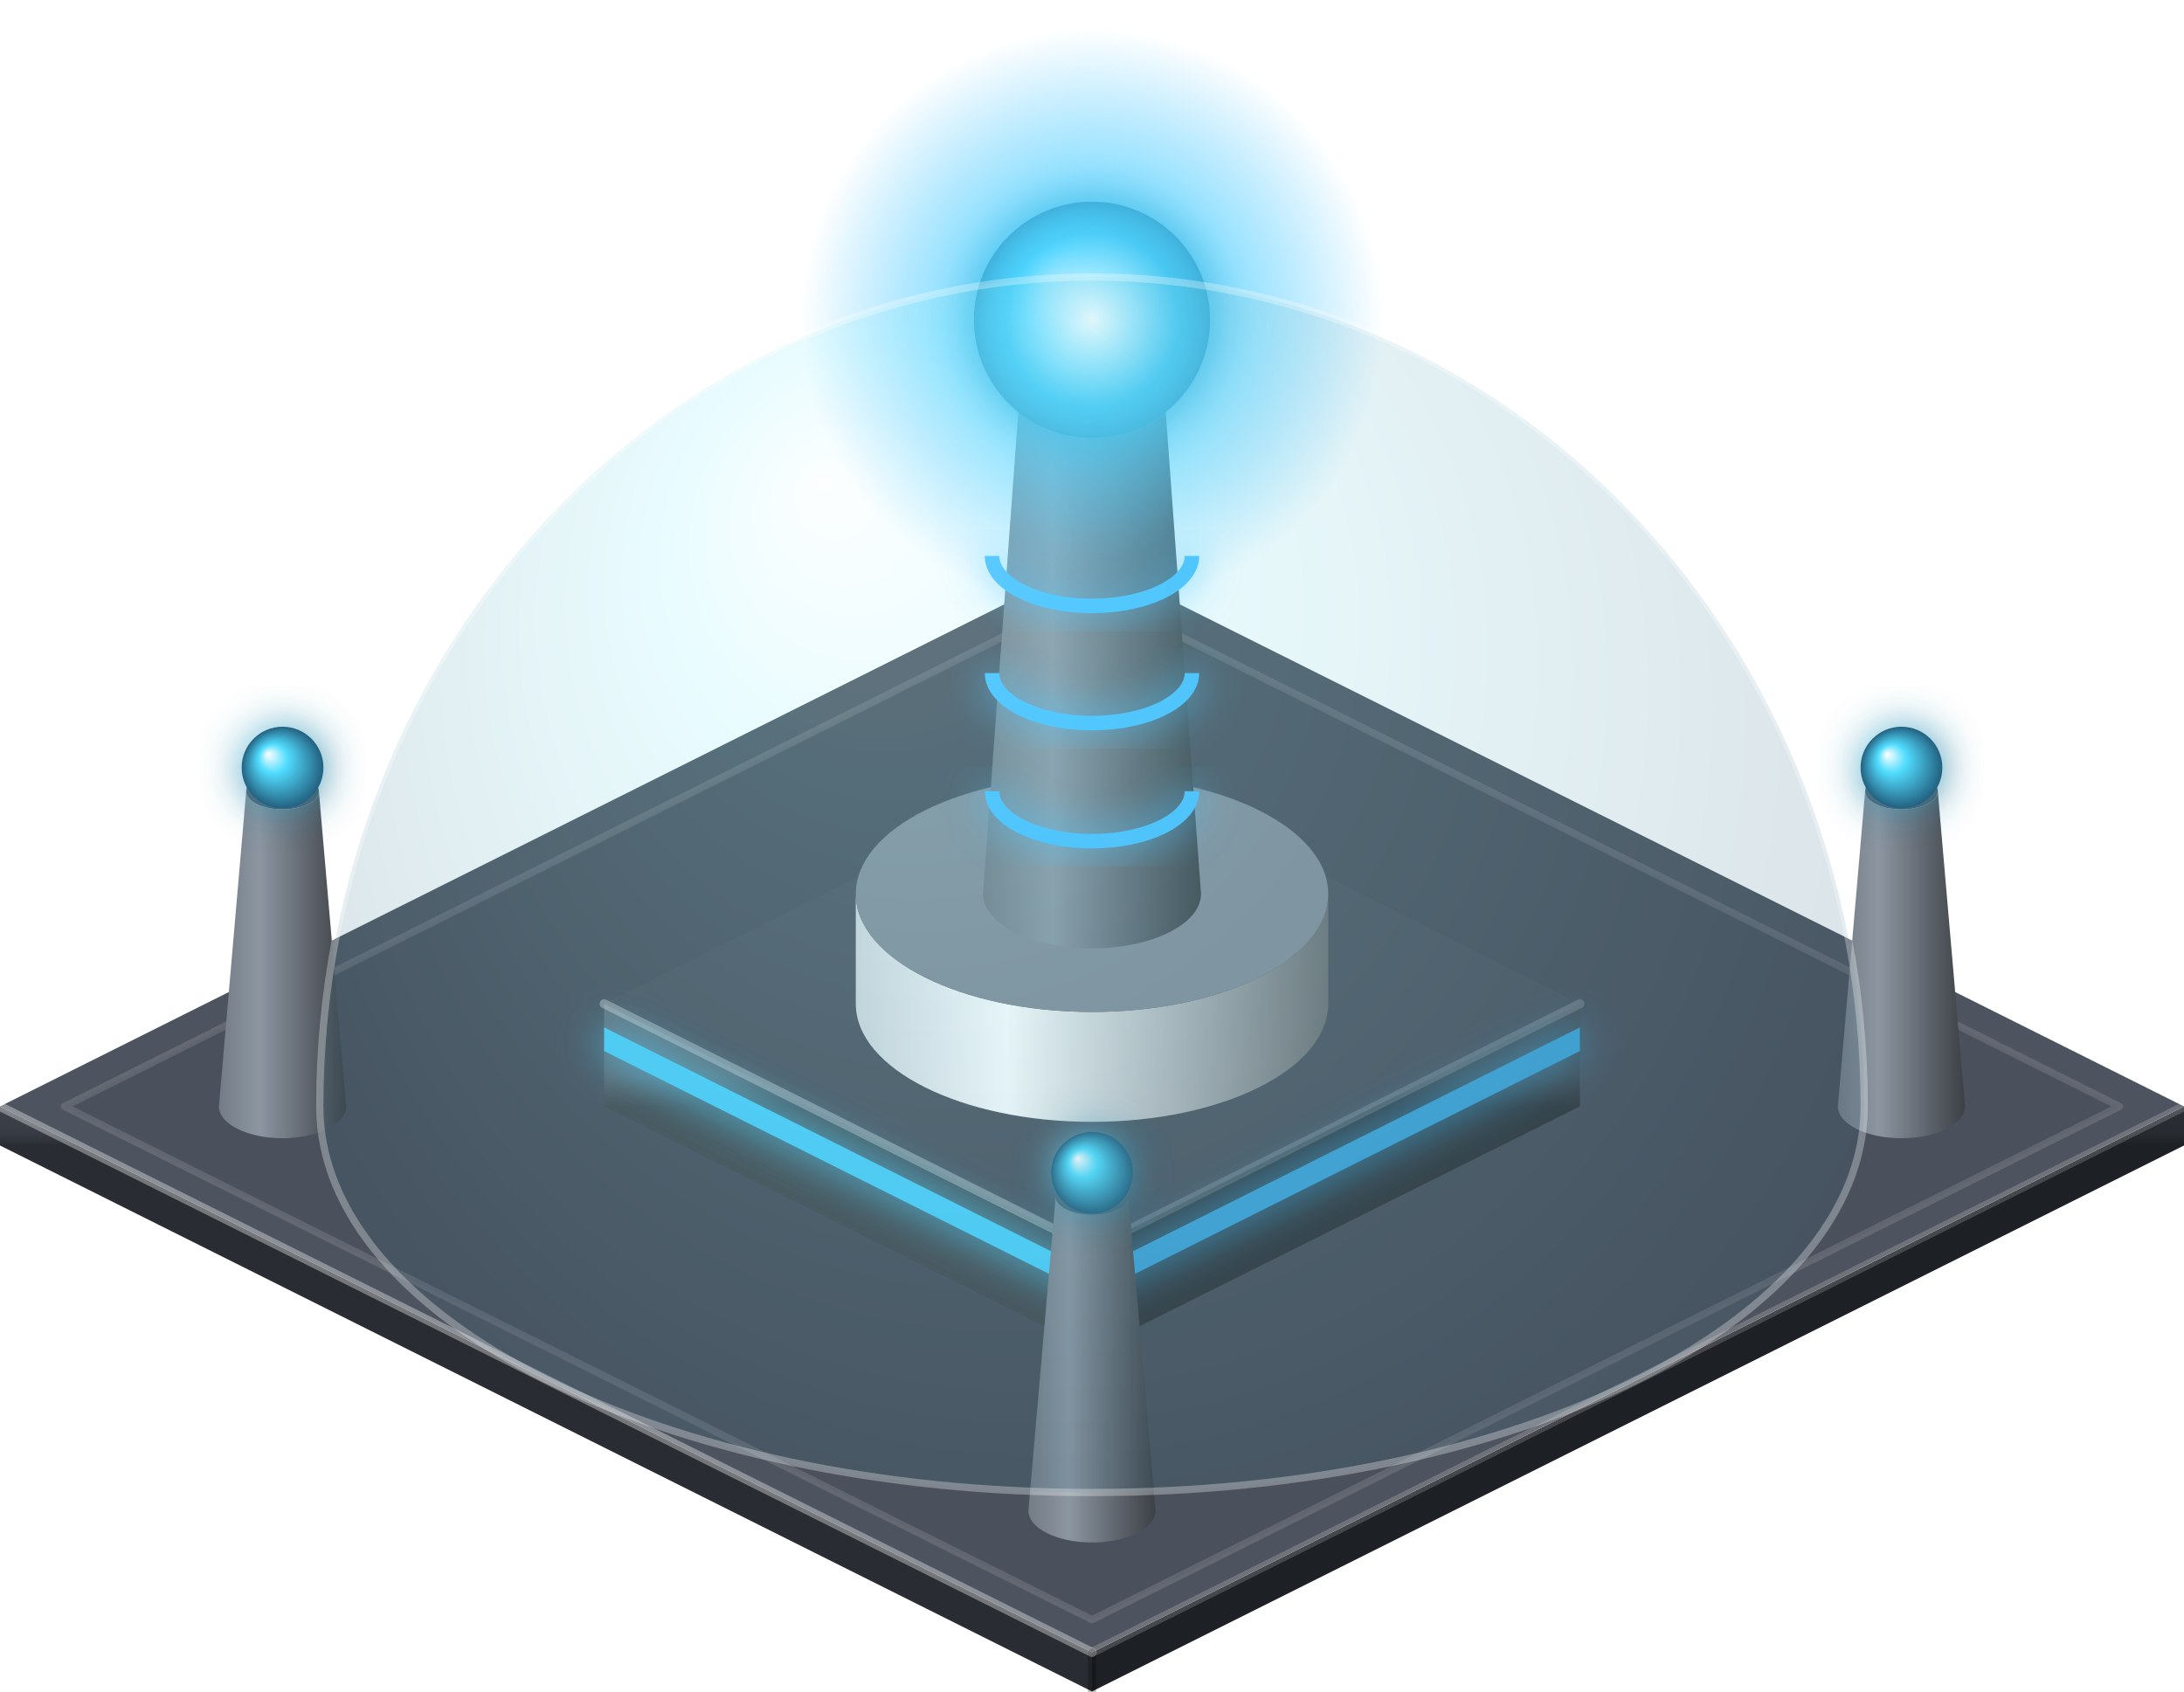
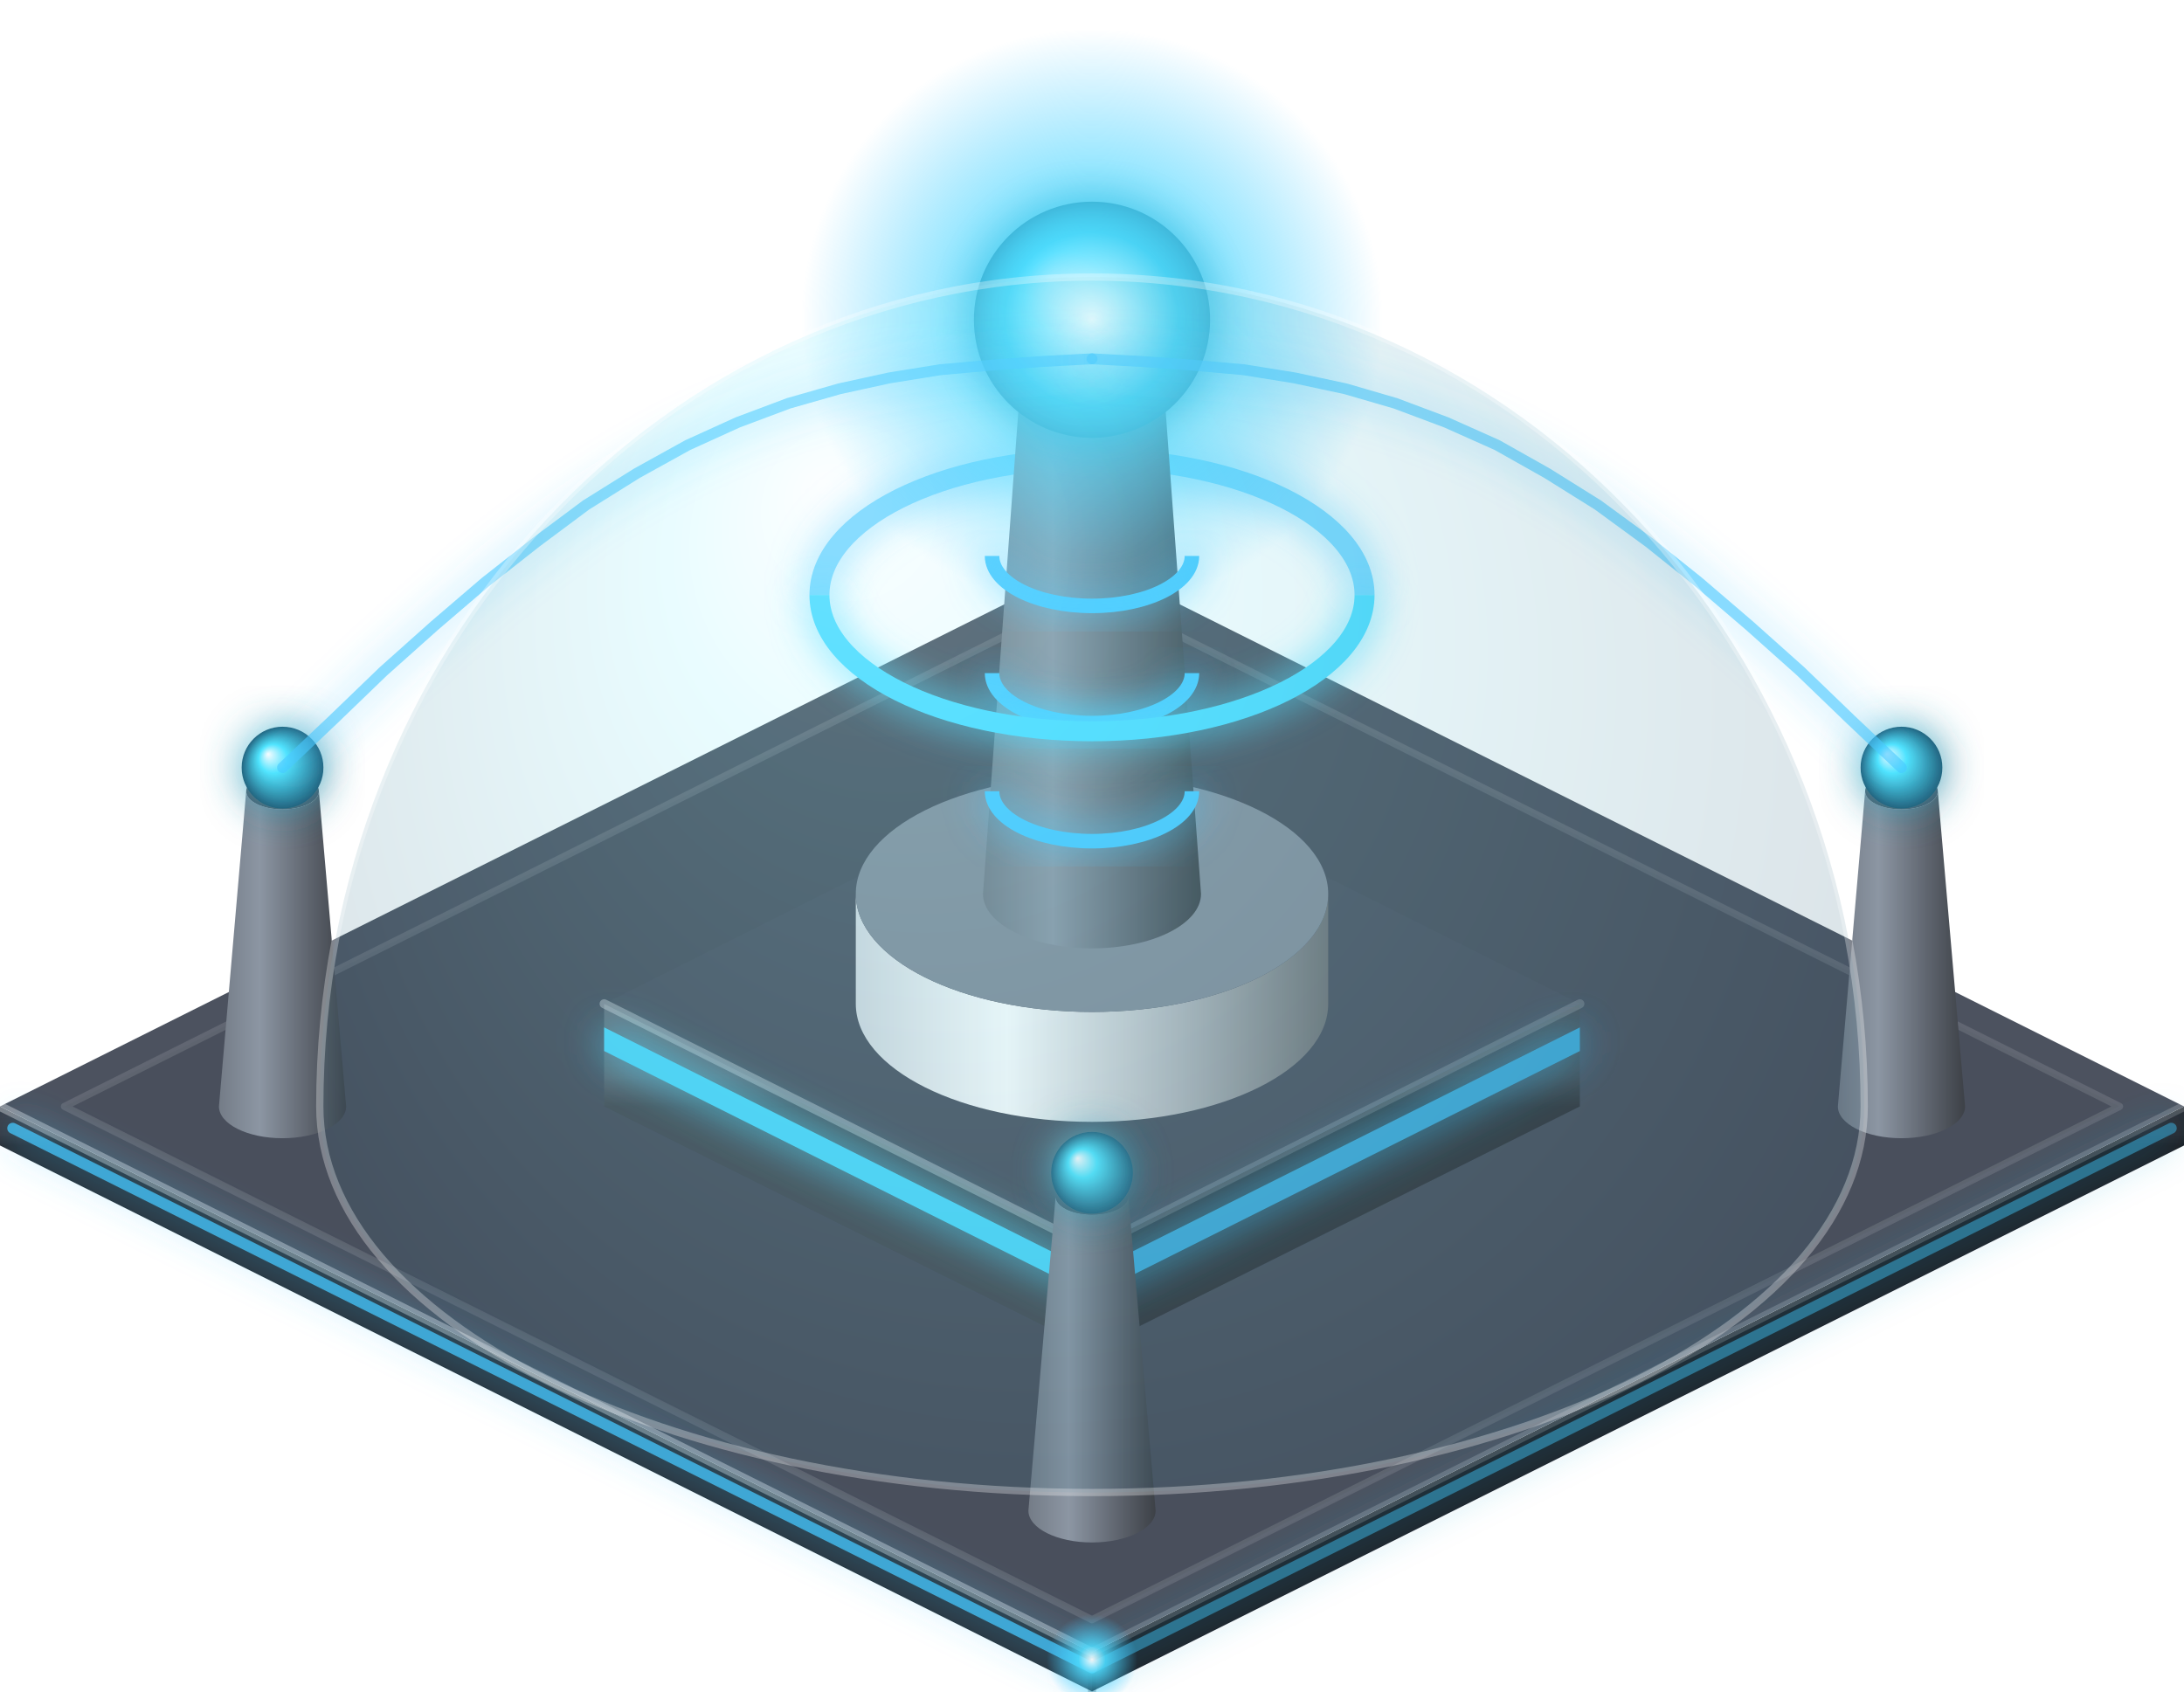
<svg xmlns="http://www.w3.org/2000/svg" viewBox="0 -66 240.4 186.2" width="240.4" height="186.2">
  <defs>
    <filter id="glow" x="-50%" y="-50%" width="200%" height="200%">
      <feGaussianBlur stdDeviation="2.2" result="b" />
      <feMerge>
        <feMergeNode in="b" />
        <feMergeNode in="SourceGraphic" />
      </feMerge>
    </filter>
    <filter id="soft" x="-20%" y="-20%" width="140%" height="140%">
      <feGaussianBlur stdDeviation="1.6" />
    </filter>
    <linearGradient id="g0" gradientUnits="userSpaceOnUse" x1="0" y1="60.1" x2="0" y2="55.8">
-       <stop offset="0" stop-color="rgb(41,45,51)" />
-       <stop offset="0.3" stop-color="rgb(55,60,68)" />
-       <stop offset="1" stop-color="rgb(62,67,76)" />
+       <stop offset="0" stop-color="rgb(40,44,51)" />
+       <stop offset="0.3" stop-color="rgb(54,59,68)" />
+       <stop offset="1" stop-color="rgb(60,65,76)" />
    </linearGradient>
    <linearGradient id="g1" gradientUnits="userSpaceOnUse" x1="0" y1="60.1" x2="0" y2="55.8">
-       <stop offset="0" stop-color="rgb(29,32,36)" />
-       <stop offset="0.3" stop-color="rgb(39,43,48)" />
-       <stop offset="1" stop-color="rgb(44,48,54)" />
+       <stop offset="0" stop-color="rgb(28,31,36)" />
+       <stop offset="0.3" stop-color="rgb(38,41,48)" />
+       <stop offset="1" stop-color="rgb(43,46,54)" />
    </linearGradient>
-     <linearGradient id="g2" gradientUnits="userSpaceOnUse" x1="113.2" y1="0" x2="127.2" y2="0">
-       <stop offset="0" stop-color="rgb(116,124,133)" />
-       <stop offset="0.32" stop-color="rgb(140,150,161)" />
-       <stop offset="0.7" stop-color="rgb(95,101,109)" />
-       <stop offset="1" stop-color="rgb(61,65,70)" />
+     <radialGradient id="g2" gradientUnits="userSpaceOnUse" cx="120.2" cy="116.7" r="5" fx="120.2" fy="116.7">
+       <stop offset="0" stop-color="rgba(255,255,255,0.95)" />
+       <stop offset="0.3" stop-color="rgba(77,220,255,0.85)" />
+       <stop offset="1" stop-color="rgba(70,200,255,0)" />
+     </radialGradient>
+     <linearGradient id="g3" gradientUnits="userSpaceOnUse" x1="113.2" y1="0" x2="127.2" y2="0">
+       <stop offset="0" stop-color="rgb(116,124,135)" />
+       <stop offset="0.32" stop-color="rgb(140,150,163)" />
+       <stop offset="0.7" stop-color="rgb(95,101,111)" />
+       <stop offset="1" stop-color="rgb(61,65,71)" />
    </linearGradient>
-     <radialGradient id="g3" gradientUnits="userSpaceOnUse" cx="120.2" cy="-26" r="4.5" fx="118.6" fy="-27.6">
+     <radialGradient id="g4" gradientUnits="userSpaceOnUse" cx="120.2" cy="-26" r="4.5" fx="118.6" fy="-27.6">
      <stop offset="0" stop-color="rgb(255,255,255)" />
-       <stop offset="0.35" stop-color="rgb(81,221,255)" />
-       <stop offset="1" stop-color="rgb(35,96,128)" />
+       <stop offset="0.35" stop-color="rgb(81,230,255)" />
+       <stop offset="1" stop-color="rgb(35,100,128)" />
    </radialGradient>
-     <linearGradient id="g4" gradientUnits="userSpaceOnUse" x1="202.3" y1="0" x2="216.3" y2="0">
-       <stop offset="0" stop-color="rgb(116,124,133)" />
-       <stop offset="0.32" stop-color="rgb(140,150,161)" />
-       <stop offset="0.7" stop-color="rgb(95,101,109)" />
-       <stop offset="1" stop-color="rgb(61,65,70)" />
+     <linearGradient id="g5" gradientUnits="userSpaceOnUse" x1="202.3" y1="0" x2="216.3" y2="0">
+       <stop offset="0" stop-color="rgb(116,124,135)" />
+       <stop offset="0.32" stop-color="rgb(140,150,163)" />
+       <stop offset="0.7" stop-color="rgb(95,101,111)" />
+       <stop offset="1" stop-color="rgb(61,65,71)" />
    </linearGradient>
-     <radialGradient id="g5" gradientUnits="userSpaceOnUse" cx="209.3" cy="18.5" r="4.5" fx="207.7" fy="17">
+     <radialGradient id="g6" gradientUnits="userSpaceOnUse" cx="209.3" cy="18.5" r="4.5" fx="207.7" fy="17">
      <stop offset="0" stop-color="rgb(255,255,255)" />
-       <stop offset="0.35" stop-color="rgb(81,221,255)" />
-       <stop offset="1" stop-color="rgb(35,96,128)" />
+       <stop offset="0.35" stop-color="rgb(81,230,255)" />
+       <stop offset="1" stop-color="rgb(35,100,128)" />
    </radialGradient>
-     <linearGradient id="g6" gradientUnits="userSpaceOnUse" x1="24.1" y1="0" x2="38.1" y2="0">
-       <stop offset="0" stop-color="rgb(116,124,133)" />
-       <stop offset="0.32" stop-color="rgb(140,150,161)" />
-       <stop offset="0.7" stop-color="rgb(95,101,109)" />
-       <stop offset="1" stop-color="rgb(61,65,70)" />
+     <linearGradient id="g7" gradientUnits="userSpaceOnUse" x1="24.1" y1="0" x2="38.1" y2="0">
+       <stop offset="0" stop-color="rgb(116,124,135)" />
+       <stop offset="0.32" stop-color="rgb(140,150,163)" />
+       <stop offset="0.7" stop-color="rgb(95,101,111)" />
+       <stop offset="1" stop-color="rgb(61,65,71)" />
    </linearGradient>
-     <radialGradient id="g7" gradientUnits="userSpaceOnUse" cx="31.1" cy="18.5" r="4.5" fx="29.5" fy="17">
+     <radialGradient id="g8" gradientUnits="userSpaceOnUse" cx="31.1" cy="18.5" r="4.5" fx="29.5" fy="17">
      <stop offset="0" stop-color="rgb(255,255,255)" />
-       <stop offset="0.35" stop-color="rgb(81,221,255)" />
-       <stop offset="1" stop-color="rgb(35,96,128)" />
+       <stop offset="0.35" stop-color="rgb(81,230,255)" />
+       <stop offset="1" stop-color="rgb(35,100,128)" />
    </radialGradient>
-     <linearGradient id="g8" gradientUnits="userSpaceOnUse" x1="0" y1="55.8" x2="0" y2="44.5">
-       <stop offset="0" stop-color="rgb(70,75,80)" />
-       <stop offset="0.3" stop-color="rgb(94,100,108)" />
-       <stop offset="1" stop-color="rgb(105,112,121)" />
+     <linearGradient id="g9" gradientUnits="userSpaceOnUse" x1="0" y1="55.8" x2="0" y2="44.5">
+       <stop offset="0" stop-color="rgb(70,75,82)" />
+       <stop offset="0.3" stop-color="rgb(94,100,109)" />
+       <stop offset="1" stop-color="rgb(105,112,122)" />
    </linearGradient>
-     <linearGradient id="g9" gradientUnits="userSpaceOnUse" x1="0" y1="55.8" x2="0" y2="44.5">
-       <stop offset="0" stop-color="rgb(50,53,57)" />
-       <stop offset="0.3" stop-color="rgb(67,71,76)" />
-       <stop offset="1" stop-color="rgb(74,79,85)" />
+     <linearGradient id="g10" gradientUnits="userSpaceOnUse" x1="0" y1="55.8" x2="0" y2="44.5">
+       <stop offset="0" stop-color="rgb(50,53,58)" />
+       <stop offset="0.3" stop-color="rgb(67,71,77)" />
+       <stop offset="1" stop-color="rgb(74,79,86)" />
    </linearGradient>
-     <linearGradient id="g10" gradientUnits="userSpaceOnUse" x1="94.2" y1="0" x2="146.2" y2="0">
-       <stop offset="0" stop-color="rgb(211,215,219)" />
+     <linearGradient id="g11" gradientUnits="userSpaceOnUse" x1="94.2" y1="0" x2="146.2" y2="0">
+       <stop offset="0" stop-color="rgb(213,217,222)" />
      <stop offset="0.32" stop-color="rgb(255,255,255)" />
-       <stop offset="0.7" stop-color="rgb(173,176,179)" />
-       <stop offset="1" stop-color="rgb(111,113,115)" />
+       <stop offset="0.7" stop-color="rgb(175,178,183)" />
+       <stop offset="1" stop-color="rgb(112,114,117)" />
    </linearGradient>
-     <linearGradient id="g11" gradientUnits="userSpaceOnUse" x1="108.2" y1="0" x2="132.2" y2="0">
-       <stop offset="0" stop-color="rgb(116,124,133)" />
-       <stop offset="0.32" stop-color="rgb(140,150,161)" />
-       <stop offset="0.7" stop-color="rgb(95,101,109)" />
-       <stop offset="1" stop-color="rgb(61,65,70)" />
+     <linearGradient id="g12" gradientUnits="userSpaceOnUse" x1="108.2" y1="0" x2="132.2" y2="0">
+       <stop offset="0" stop-color="rgb(116,124,135)" />
+       <stop offset="0.32" stop-color="rgb(140,150,163)" />
+       <stop offset="0.7" stop-color="rgb(95,101,111)" />
+       <stop offset="1" stop-color="rgb(61,65,71)" />
    </linearGradient>
-     <radialGradient id="g12" gradientUnits="userSpaceOnUse" cx="120.2" cy="-30.8" r="13" fx="115.7" fy="-35.4">
+     <radialGradient id="g13" gradientUnits="userSpaceOnUse" cx="120.2" cy="-30.8" r="13" fx="115.7" fy="-35.4">
      <stop offset="0" stop-color="rgb(255,255,255)" />
-       <stop offset="0.35" stop-color="rgb(81,221,255)" />
-       <stop offset="1" stop-color="rgb(35,96,128)" />
+       <stop offset="0.35" stop-color="rgb(81,230,255)" />
+       <stop offset="1" stop-color="rgb(35,100,128)" />
    </radialGradient>
-     <radialGradient id="g13" gradientUnits="userSpaceOnUse" cx="120.2" cy="-30.8" r="32" fx="120.2" fy="-30.8">
+     <radialGradient id="g14" gradientUnits="userSpaceOnUse" cx="120.2" cy="-30.8" r="32" fx="120.2" fy="-30.8">
      <stop offset="0" stop-color="rgba(255,255,255,0.95)" />
-       <stop offset="0.3" stop-color="rgba(77,211,255,0.85)" />
-       <stop offset="1" stop-color="rgba(70,192,255,0)" />
+       <stop offset="0.3" stop-color="rgba(77,220,255,0.85)" />
+       <stop offset="1" stop-color="rgba(70,200,255,0)" />
    </radialGradient>
-     <linearGradient id="g14" gradientUnits="userSpaceOnUse" x1="113.2" y1="0" x2="127.2" y2="0">
-       <stop offset="0" stop-color="rgb(116,124,133)" />
-       <stop offset="0.32" stop-color="rgb(140,150,161)" />
-       <stop offset="0.7" stop-color="rgb(95,101,109)" />
-       <stop offset="1" stop-color="rgb(61,65,70)" />
+     <linearGradient id="g15" gradientUnits="userSpaceOnUse" x1="113.2" y1="0" x2="127.2" y2="0">
+       <stop offset="0" stop-color="rgb(116,124,135)" />
+       <stop offset="0.32" stop-color="rgb(140,150,163)" />
+       <stop offset="0.7" stop-color="rgb(95,101,111)" />
+       <stop offset="1" stop-color="rgb(61,65,71)" />
    </linearGradient>
-     <radialGradient id="g15" gradientUnits="userSpaceOnUse" cx="120.2" cy="63.1" r="4.5" fx="118.6" fy="61.5">
+     <radialGradient id="g16" gradientUnits="userSpaceOnUse" cx="120.2" cy="63.1" r="4.5" fx="118.6" fy="61.5">
      <stop offset="0" stop-color="rgb(255,255,255)" />
-       <stop offset="0.35" stop-color="rgb(81,221,255)" />
-       <stop offset="1" stop-color="rgb(35,96,128)" />
+       <stop offset="0.35" stop-color="rgb(81,230,255)" />
+       <stop offset="1" stop-color="rgb(35,100,128)" />
    </radialGradient>
-     <radialGradient id="g16" gradientUnits="userSpaceOnUse" cx="120.2" cy="19.3" r="97.7" fx="90.5" fy="-12.7">
+     <radialGradient id="g17" gradientUnits="userSpaceOnUse" cx="120.2" cy="19.3" r="97.7" fx="90.5" fy="-12.7">
      <stop offset="0" stop-color="rgba(240,252,255,0.18)" />
      <stop offset="0.25" stop-color="rgba(132,240,255,0.18)" />
      <stop offset="1" stop-color="rgba(50,90,115,0.18)" />
    </radialGradient>
  </defs>
  <polygon points="0,60.1 120.2,120.2 120.2,115.9 0,55.8" fill="url(#g0)" />
  <polygon points="240.4,60.1 120.2,120.2 120.2,115.9 240.4,55.8" fill="url(#g1)" />
-   <polygon points="120.2,-4.3 240.4,55.8 120.2,115.9 0,55.8" fill="rgb(78,84,95)" />
+   <polygon points="120.2,-4.3 240.4,55.8 120.2,115.9 0,55.8" fill="rgb(76,82,95)" />
  <line x1="0" y1="55.8" x2="120.2" y2="115.9" stroke="rgba(255,255,255,0.35)" stroke-width="1" stroke-linecap="round" />
  <line x1="240.4" y1="55.8" x2="120.2" y2="115.9" stroke="rgba(255,255,255,0.18)" stroke-width="1" stroke-linecap="round" />
  <line x1="120.2" y1="120.2" x2="120.2" y2="115.9" stroke="rgba(0,0,0,0.25)" stroke-width="0.9" stroke-linecap="round" />
-   <polygon points="120.2,-0.8 233.3,55.8 120.2,112.3 7.1,55.8" fill="rgb(75,81,92)" stroke="rgba(255,255,255,0.12)" stroke-width="0.8" stroke-linejoin="round" />
-   <path d="M113.2,11.2 A7 3.5 0 0 0 127.2,11.2 L124.2,-23.4 A4 2 0 0 1 116.2,-23.4 Z" fill="url(#g2)" />
-   <path d="M116.2,-23.4 A4 2 0 1 0 124.2,-23.4 A4 2 0 1 0 116.2,-23.4 Z" fill="rgb(78,84,95)" />
-   <circle cx="120.2" cy="-26" r="4.5" fill="url(#g3)" filter="url(#glow)" />
-   <path d="M202.3,55.8 A7 3.5 0 0 0 216.3,55.8 L213.3,21.1 A4 2 0 0 1 205.3,21.1 Z" fill="url(#g4)" />
-   <path d="M205.3,21.1 A4 2 0 1 0 213.3,21.1 A4 2 0 1 0 205.3,21.1 Z" fill="rgb(78,84,95)" />
-   <circle cx="209.3" cy="18.5" r="4.5" fill="url(#g5)" filter="url(#glow)" />
-   <path d="M24.1,55.8 A7 3.5 0 0 0 38.1,55.8 L35.1,21.1 A4 2 0 0 1 27.1,21.1 Z" fill="url(#g6)" />
-   <path d="M27.1,21.1 A4 2 0 1 0 35.1,21.1 A4 2 0 1 0 27.1,21.1 Z" fill="rgb(78,84,95)" />
-   <circle cx="31.1" cy="18.5" r="4.5" fill="url(#g7)" filter="url(#glow)" />
-   <polygon points="66.5,55.8 120.2,82.6 120.2,71.4 66.5,44.5" fill="url(#g8)" />
-   <polygon points="173.9,55.8 120.2,82.6 120.2,71.4 173.9,44.5" fill="url(#g9)" />
-   <polygon points="120.2,17.6 173.9,44.5 120.2,71.4 66.5,44.5" fill="rgb(78,84,95)" />
+   <polygon points="120.2,-0.8 233.3,55.8 120.2,112.3 7.1,55.8" fill="rgb(73,79,92)" stroke="rgba(255,255,255,0.12)" stroke-width="0.8" stroke-linejoin="round" />
+   <line x1="1.4" y1="58.2" x2="120.2" y2="117.6" stroke="rgba(70,200,255,0.75)" stroke-width="1.2" stroke-linecap="round" filter="url(#glow)" />
+   <line x1="239" y1="58.2" x2="120.2" y2="117.6" stroke="rgba(56,160,204,0.6)" stroke-width="1.2" stroke-linecap="round" filter="url(#glow)" />
+   <circle cx="120.2" cy="116.7" r="5" fill="url(#g2)" />
+   <path d="M113.2,11.2 A7 3.5 0 0 0 127.2,11.2 L124.2,-23.4 A4 2 0 0 1 116.2,-23.4 Z" fill="url(#g3)" />
+   <path d="M116.2,-23.4 A4 2 0 1 0 124.2,-23.4 A4 2 0 1 0 116.2,-23.4 Z" fill="rgb(76,82,95)" />
+   <circle cx="120.2" cy="-26" r="4.5" fill="url(#g4)" filter="url(#glow)" />
+   <path d="M202.3,55.8 A7 3.5 0 0 0 216.3,55.8 L213.3,21.1 A4 2 0 0 1 205.3,21.1 Z" fill="url(#g5)" />
+   <path d="M205.3,21.1 A4 2 0 1 0 213.3,21.1 A4 2 0 1 0 205.3,21.1 Z" fill="rgb(76,82,95)" />
+   <circle cx="209.3" cy="18.5" r="4.5" fill="url(#g6)" filter="url(#glow)" />
+   <path d="M24.1,55.8 A7 3.5 0 0 0 38.1,55.8 L35.1,21.1 A4 2 0 0 1 27.1,21.1 Z" fill="url(#g7)" />
+   <path d="M27.1,21.1 A4 2 0 1 0 35.1,21.1 A4 2 0 1 0 27.1,21.1 Z" fill="rgb(76,82,95)" />
+   <circle cx="31.1" cy="18.5" r="4.5" fill="url(#g8)" filter="url(#glow)" />
+   <polygon points="66.5,55.8 120.2,82.6 120.2,71.4 66.5,44.5" fill="url(#g9)" />
+   <polygon points="173.9,55.8 120.2,82.6 120.2,71.4 173.9,44.5" fill="url(#g10)" />
+   <polygon points="120.2,17.6 173.9,44.5 120.2,71.4 66.5,44.5" fill="rgb(76,82,95)" />
  <line x1="66.5" y1="44.5" x2="120.2" y2="71.4" stroke="rgba(255,255,255,0.35)" stroke-width="1" stroke-linecap="round" />
  <line x1="173.9" y1="44.5" x2="120.2" y2="71.4" stroke="rgba(255,255,255,0.18)" stroke-width="1" stroke-linecap="round" />
  <line x1="120.2" y1="82.6" x2="120.2" y2="71.4" stroke="rgba(0,0,0,0.25)" stroke-width="0.9" stroke-linecap="round" />
-   <polygon points="66.5,49.7 120.2,76.6 120.2,74 66.5,47.1" fill="rgb(77,211,255)" filter="url(#glow)" />
-   <polygon points="173.9,49.7 120.2,76.6 120.2,74 173.9,47.1" fill="rgb(60,163,217)" filter="url(#glow)" />
-   <path d="M94.2,44.5 A26 13 0 0 0 146.2,44.5 L146.2,32.4 A26 13 0 0 1 94.2,32.4 Z" fill="url(#g10)" />
-   <path d="M94.2,32.4 A26 13 0 1 0 146.2,32.4 A26 13 0 1 0 94.2,32.4 Z" fill="rgb(132,140,151)" />
-   <path d="M108.2,32.4 A12 6 0 0 0 132.2,32.4 L128.2,-22.2 A8 4 0 0 1 112.2,-22.2 Z" fill="url(#g11)" />
-   <path d="M112.2,-22.2 A8 4 0 1 0 128.2,-22.2 A8 4 0 1 0 112.2,-22.2 Z" fill="rgb(78,84,95)" />
-   <path d="M109.2,21.1 A11 5.5 0 0 0 131.2,21.1" fill="none" stroke="rgb(70,192,255)" stroke-width="1.6" stroke-linejoin="round" filter="url(#glow)" />
-   <path d="M109.2,8.1 A11 5.5 0 0 0 131.2,8.1" fill="none" stroke="rgb(70,192,255)" stroke-width="1.6" stroke-linejoin="round" filter="url(#glow)" />
-   <path d="M109.2,-4.8 A11 5.5 0 0 0 131.2,-4.8" fill="none" stroke="rgb(70,192,255)" stroke-width="1.6" stroke-linejoin="round" filter="url(#glow)" />
-   <circle cx="120.2" cy="-30.8" r="13" fill="url(#g12)" filter="url(#glow)" />
-   <circle cx="120.2" cy="-30.8" r="32" fill="url(#g13)" />
-   <path d="M113.2,100.3 A7 3.5 0 0 0 127.2,100.3 L124.2,65.7 A4 2 0 0 1 116.2,65.7 Z" fill="url(#g14)" />
-   <path d="M116.2,65.7 A4 2 0 1 0 124.2,65.7 A4 2 0 1 0 116.2,65.7 Z" fill="rgb(78,84,95)" />
-   <circle cx="120.2" cy="63.1" r="4.5" fill="url(#g15)" filter="url(#glow)" />
-   <path d="M35.2,55.8 A85 42.5 0 0 0 205.2,55.8 A85 91.3 0 0 0 35.2,55.8 Z" fill="url(#g16)" stroke="rgba(255,255,255,0.3)" stroke-width="0.8" stroke-linejoin="round" />
+   <polygon points="66.5,49.7 120.2,76.6 120.2,74 66.5,47.1" fill="rgb(77,220,255)" filter="url(#glow)" />
+   <polygon points="173.9,49.7 120.2,76.6 120.2,74 173.9,47.1" fill="rgb(60,170,217)" filter="url(#glow)" />
+   <path d="M94.2,44.5 A26 13 0 0 0 146.2,44.5 L146.2,32.4 A26 13 0 0 1 94.2,32.4 Z" fill="url(#g11)" />
+   <path d="M94.2,32.4 A26 13 0 1 0 146.2,32.4 A26 13 0 1 0 94.2,32.4 Z" fill="rgb(132,140,153)" />
+   <path d="M150.2,-0.5 A30 15 0 0 0 90.2,-0.5" fill="none" stroke="rgb(70,200,255)" stroke-width="2.2" stroke-linejoin="round" opacity="0.75" filter="url(#glow)" />
+   <path d="M108.2,32.4 A12 6 0 0 0 132.2,32.4 L128.2,-22.2 A8 4 0 0 1 112.2,-22.2 Z" fill="url(#g12)" />
+   <path d="M112.2,-22.2 A8 4 0 1 0 128.2,-22.2 A8 4 0 1 0 112.2,-22.2 Z" fill="rgb(76,82,95)" />
+   <path d="M109.2,21.1 A11 5.5 0 0 0 131.2,21.1" fill="none" stroke="rgb(70,200,255)" stroke-width="1.6" stroke-linejoin="round" filter="url(#glow)" />
+   <path d="M109.2,8.1 A11 5.5 0 0 0 131.2,8.1" fill="none" stroke="rgb(70,200,255)" stroke-width="1.6" stroke-linejoin="round" filter="url(#glow)" />
+   <path d="M109.2,-4.8 A11 5.5 0 0 0 131.2,-4.8" fill="none" stroke="rgb(70,200,255)" stroke-width="1.6" stroke-linejoin="round" filter="url(#glow)" />
+   <path d="M90.2,-0.5 A30 15 0 0 0 150.2,-0.5" fill="none" stroke="rgb(77,220,255)" stroke-width="2.2" stroke-linejoin="round" filter="url(#glow)" />
+   <circle cx="120.2" cy="-30.8" r="13" fill="url(#g13)" filter="url(#glow)" />
+   <circle cx="120.2" cy="-30.8" r="32" fill="url(#g14)" />
+   <path stroke-linecap="round" d="M31.1,18.5 L36.7,13.2 L42.2,7.9 L47.8,2.9 L53.4,-1.9 L59,-6.3 L64.5,-10.4 L70.1,-13.9 L75.7,-17 L81.2,-19.5 L86.8,-21.6 L92.4,-23.2 L97.9,-24.4 L103.5,-25.3 L109.1,-25.8 L114.6,-26.2 L120.2,-26.5" fill="none" stroke="rgba(70,200,255,0.6)" stroke-width="1.2" stroke-linejoin="round" filter="url(#glow)" />
+   <path stroke-linecap="round" d="M209.3,18.5 L203.7,13.2 L198.2,7.9 L192.6,2.9 L187,-1.9 L181.5,-6.3 L175.9,-10.4 L170.3,-13.9 L164.8,-17 L159.2,-19.5 L153.6,-21.6 L148.1,-23.2 L142.5,-24.4 L136.9,-25.3 L131.3,-25.8 L125.8,-26.2 L120.2,-26.5" fill="none" stroke="rgba(70,200,255,0.6)" stroke-width="1.2" stroke-linejoin="round" filter="url(#glow)" />
+   <path d="M113.2,100.3 A7 3.5 0 0 0 127.2,100.3 L124.2,65.7 A4 2 0 0 1 116.2,65.7 Z" fill="url(#g15)" />
+   <path d="M116.2,65.7 A4 2 0 1 0 124.2,65.7 A4 2 0 1 0 116.2,65.7 Z" fill="rgb(76,82,95)" />
+   <circle cx="120.2" cy="63.1" r="4.5" fill="url(#g16)" filter="url(#glow)" />
+   <path stroke-linecap="round" d="M120.2,63.1 L120.2,54.9 L120.2,46.9 L120.2,39.1 L120.2,31.5 L120.2,24.3 L120.2,17.5 L120.2,11.2 L120.2,5.3 L120.2,0 L120.2,-4.9 L120.2,-9.3 L120.2,-13.3 L120.2,-16.9 L120.2,-20.3 L120.2,-23.4 L120.2,-26.5" fill="none" stroke="rgba(70,200,255,0.6)" stroke-width="1.2" stroke-linejoin="round" filter="url(#glow)" />
+   <path d="M35.2,55.8 A85 42.5 0 0 0 205.2,55.8 A85 91.3 0 0 0 35.2,55.8 Z" fill="url(#g17)" stroke="rgba(255,255,255,0.3)" stroke-width="0.8" stroke-linejoin="round" />
</svg>
